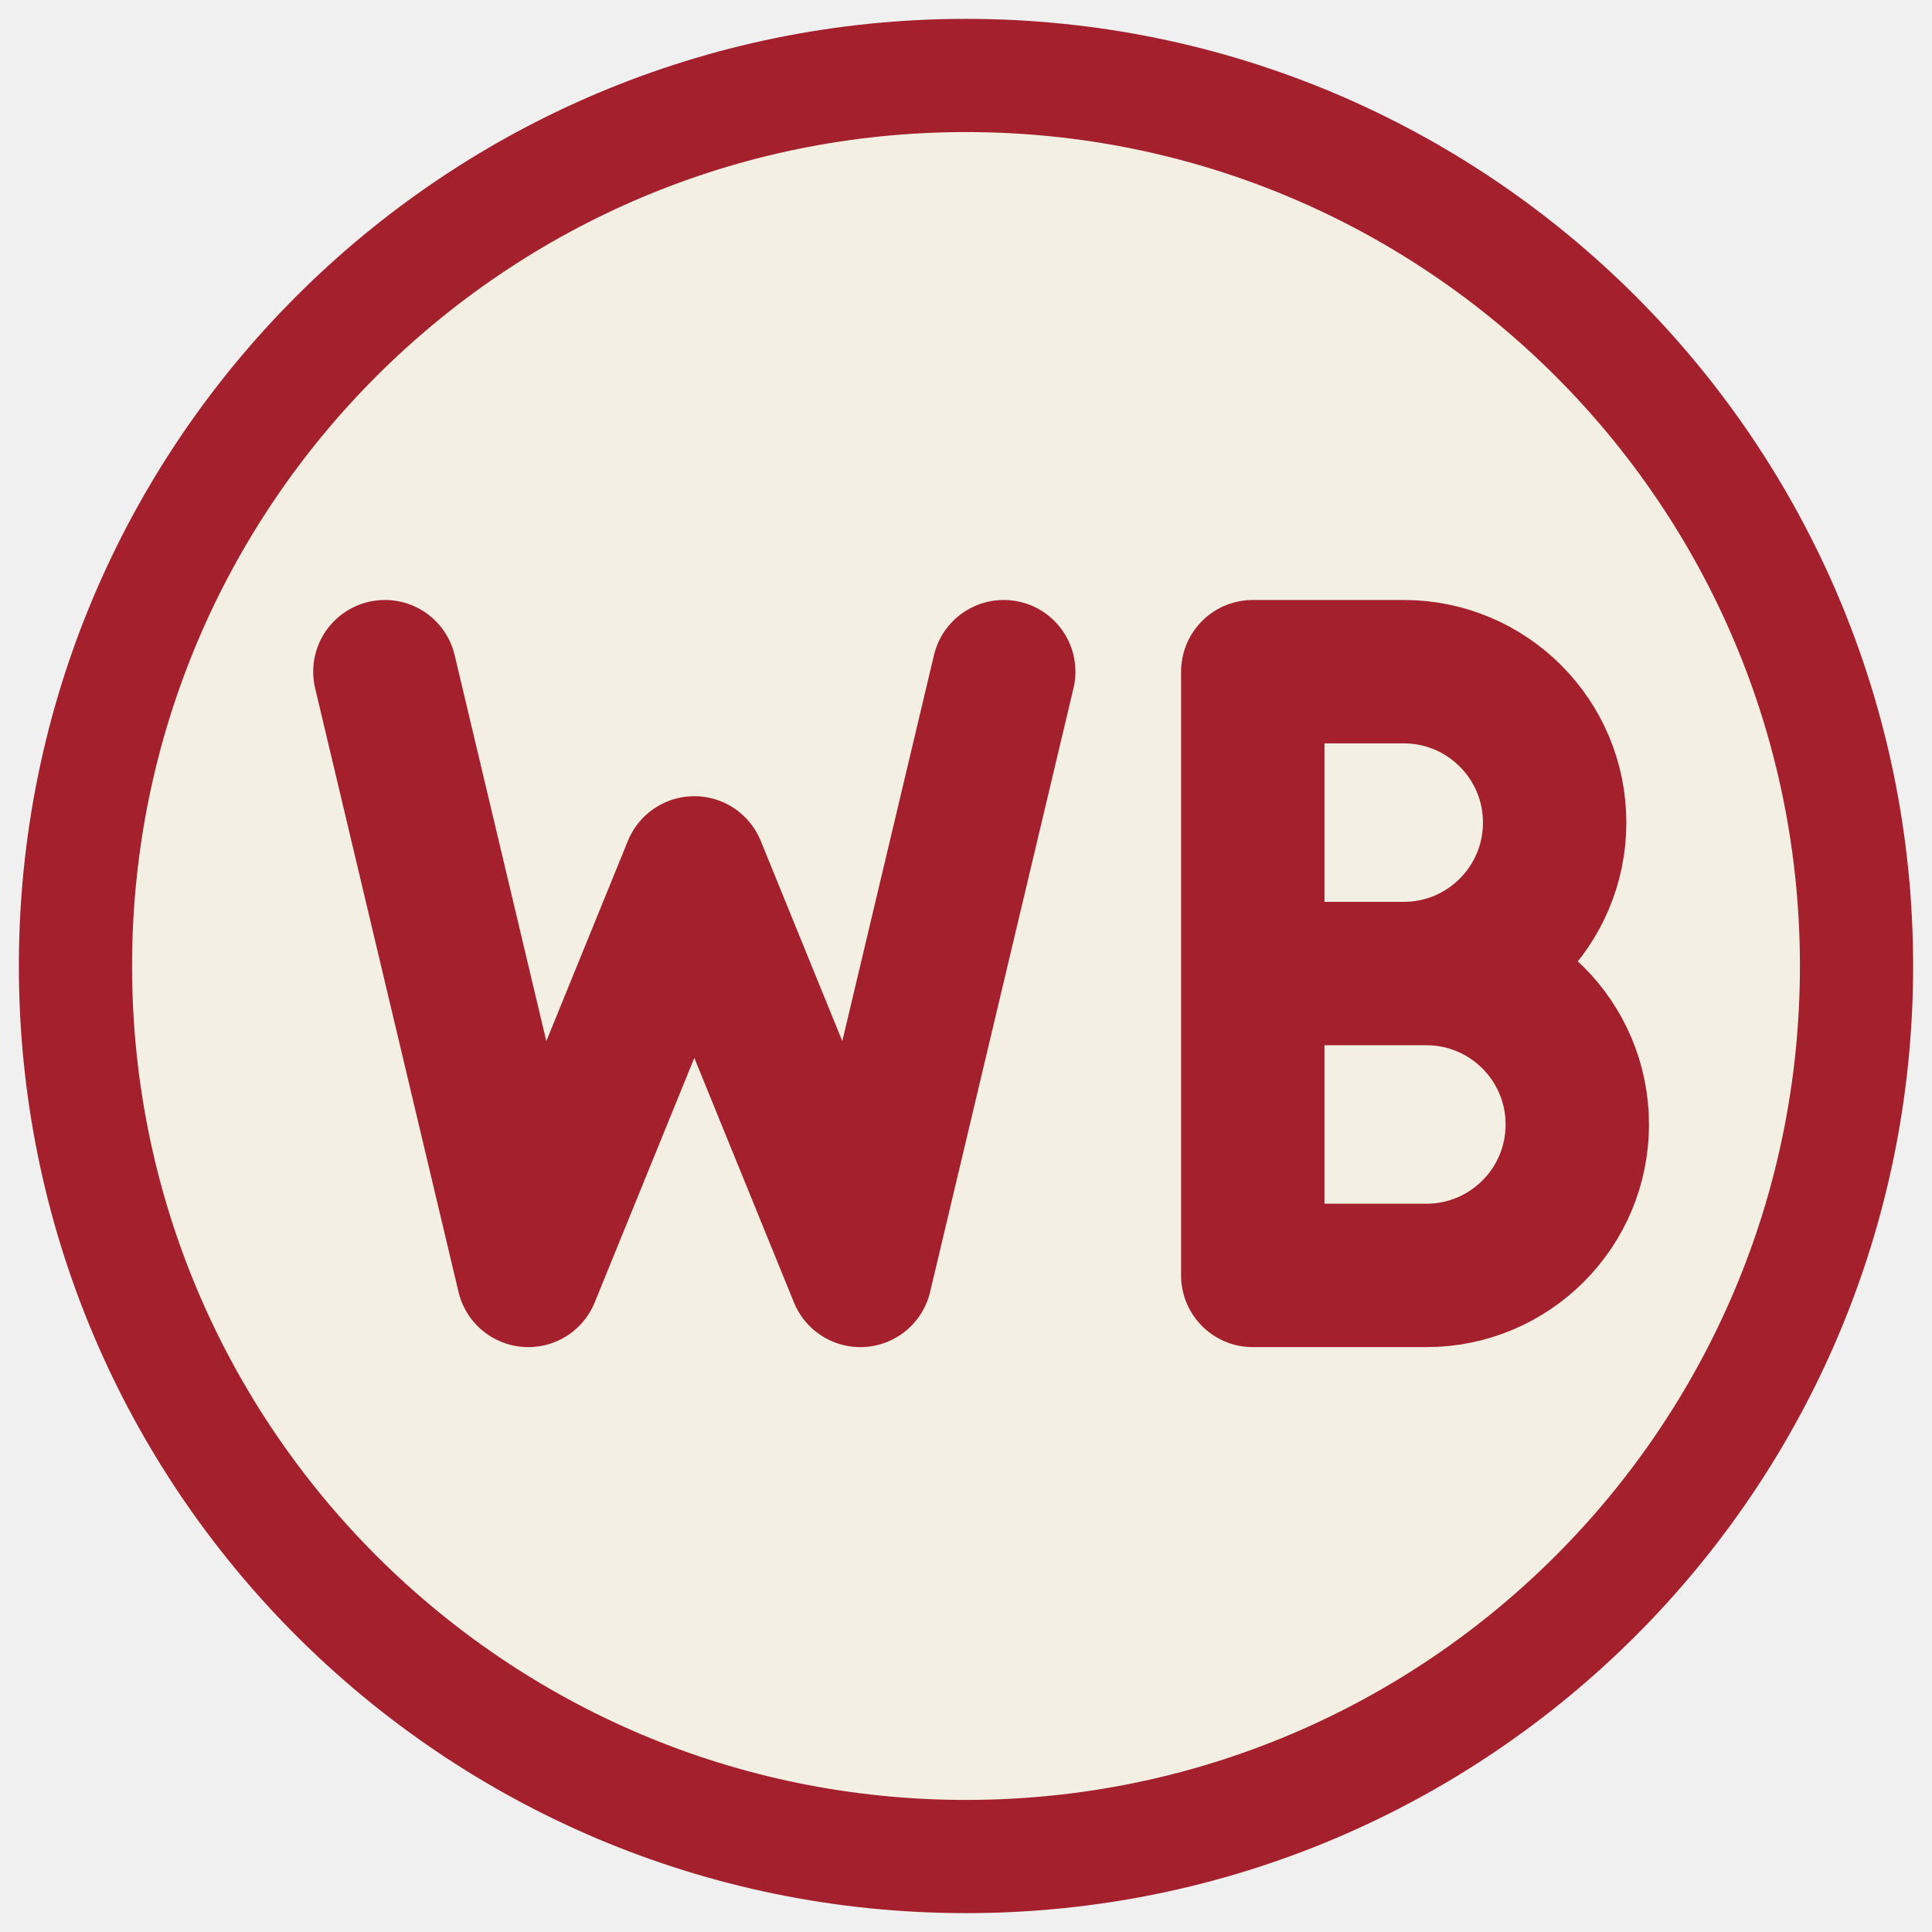
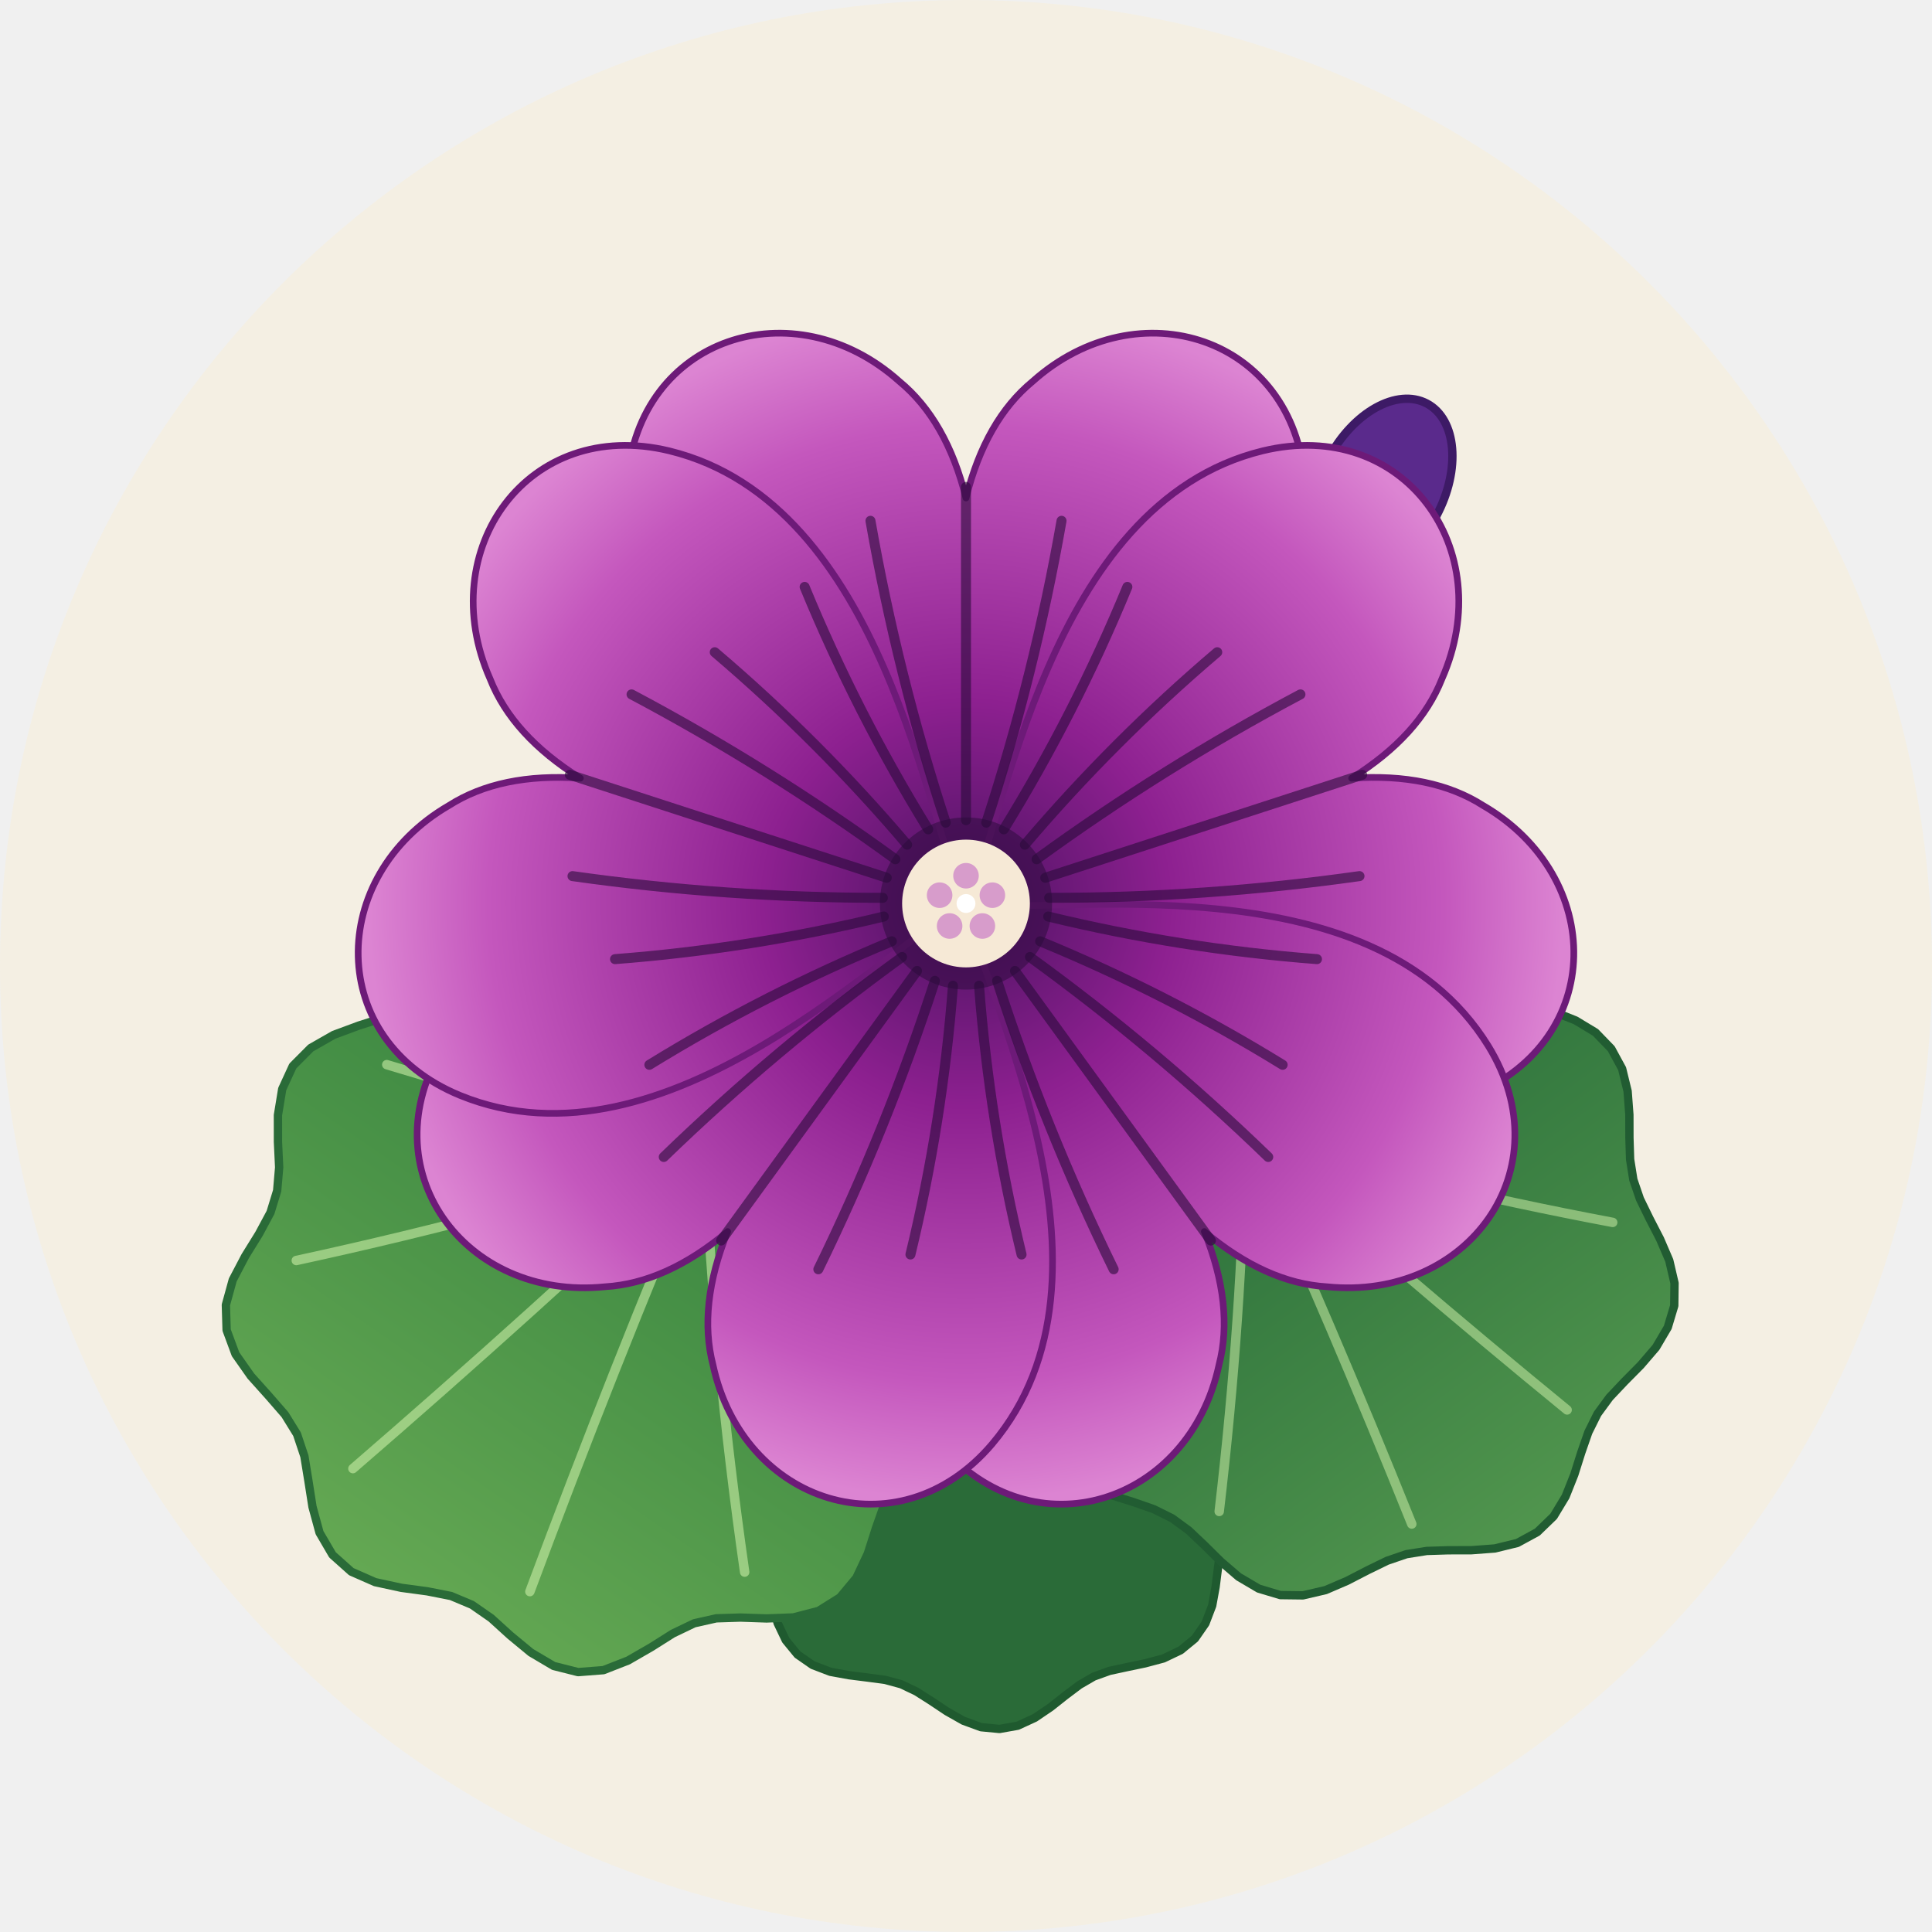
- <svg xmlns="http://www.w3.org/2000/svg" viewBox="0 0 512 512">
-   <circle cx="256" cy="256" r="236" fill="#f4efe3" stroke="#a3202c" stroke-width="30" />
-   <g fill="none" stroke="#a3202c" stroke-width="38" stroke-linecap="round" stroke-linejoin="round" transform="translate(10 0)">
-     <path d="M92 178L130 338L174 230L218 338L256 178" />
-     <path d="M322 178V338M322 178H362a40 40 0 0 1 0 80H322M322 258H368a40 40 0 0 1 0 80H322" />
+ <svg xmlns="http://www.w3.org/2000/svg" xmlns:xlink="http://www.w3.org/1999/xlink" viewBox="0 0 512 512">
+   <circle cx="256" cy="256" r="256" fill="#f4efe3" />
+   <g transform="translate(256 256) scale(0.92) translate(-256 -256)">
+     <defs>
+       <radialGradient id="p" gradientUnits="userSpaceOnUse" cx="0" cy="0" r="215">
+         <stop offset="0" stop-color="#4b1261" />
+         <stop offset="0.34" stop-color="#8d2090" />
+         <stop offset="0.8" stop-color="#c457bd" />
+         <stop offset="1" stop-color="#dc84d2" />
+       </radialGradient>
+       <linearGradient id="g1" x1="0" y1="-1" x2="0" y2="1">
+         <stop offset="0" stop-color="#9ad46a" />
+         <stop offset="1" stop-color="#2f7d3c" />
+       </linearGradient>
+       <linearGradient id="g2" x1="0" y1="-1" x2="0" y2="1">
+         <stop offset="0" stop-color="#7cc063" />
+         <stop offset="1" stop-color="#256a38" />
+       </linearGradient>
+       <path id="petal" d="M0 0C-22-22-128-72-122-152C-118-204-62-222-24-188Q-7-174 0-146Q7-174 24-188C62-222 118-204 122-152C128-72 22-22 0 0Z" />
+       <path id="leaf1" d="M139.3 0.0L137.7 9.0L133.6 17.6L128.1 25.5L122.5 32.8L118.3 40.1L115.8 47.9L114.8 56.6L114.3 66.0L113.1 75.6L110.0 84.4L104.6 91.7L96.9 96.9L87.9 100.2L78.4 102.2L69.5 104.0L61.4 106.3L53.9 109.2L46.4 112.1L38.4 113.3L29.9 111.4L21.1 106.2L13.0 98.9L6.0 91.7L0.0 87.1L-5.7 86.3L-11.8 89.3L-19.0 95.3L-27.6 103.1L-37.6 110.9L-48.4 116.9L-59.0 119.7L-68.5 118.7L-76.1 113.9L-81.8 106.6L-86.0 98.1L-89.7 89.7L-93.9 82.3L-99.4 76.3L-106.4 71.1L-114.3 66.0L-122.0 60.2L-128.1 53.1L-131.7 44.7L-132.5 35.5L-130.9 26.0L-128.1 16.9L-125.7 8.2L-124.7 0.0L-125.7 -8.2L-128.1 -16.9L-130.9 -26.0L-132.5 -35.5L-131.7 -44.7L-128.1 -53.1L-122.0 -60.2L-114.3 -66.0L-106.4 -71.1L-99.4 -76.3L-93.9 -82.3L-89.7 -89.7L-86.1 -98.2L-82.0 -106.9L-76.7 -114.8L-69.6 -120.6L-61.1 -123.8L-51.6 -124.5L-42.0 -123.7L-32.8 -122.5L-24.4 -122.5L-16.4 -124.2L-8.4 -127.7L-0.0 -132.0L8.9 -135.7L18.1 -137.5L27.1 -136.4L35.5 -132.5L42.9 -126.3L49.5 -119.4L55.7 -113.0L62.4 -108.0L70.0 -104.7L78.7 -102.5L88.0 -100.3L97.0 -97.0L104.6 -91.7L110.0 -84.4L113.1 -75.6L114.3 -66.0L114.8 -56.6L115.8 -47.9L118.3 -40.1L122.5 -32.8L128.1 -25.5L133.6 -17.6L137.7 -9.0Z" />
+       <path id="leaf2" d="M124.5 0.0L123.4 8.1L120.2 15.8L115.7 23.0L110.8 29.7L106.4 36.1L103.0 42.7L100.8 49.7L99.4 57.4L98.1 65.6L96.2 73.8L92.9 81.5L88.0 88.0L81.4 92.8L73.6 95.9L65.1 97.4L56.5 97.8L48.1 97.5L40.1 96.7L32.4 95.4L25.0 93.2L17.9 90.1L11.4 86.4L5.5 83.4L0.0 82.2L-5.5 83.4L-11.4 86.4L-17.9 90.1L-25.0 93.2L-32.4 95.4L-40.1 96.7L-48.1 97.5L-56.5 97.8L-65.1 97.4L-73.6 95.9L-81.4 92.8L-88.0 88.0L-92.9 81.5L-96.2 73.8L-98.1 65.6L-99.4 57.4L-100.8 49.7L-103.0 42.7L-106.4 36.1L-110.8 29.7L-115.7 23.0L-120.2 15.8L-123.4 8.1L-124.5 0.0L-123.4 -8.1L-120.2 -15.8L-115.7 -23.0L-110.8 -29.7L-106.4 -36.1L-103.0 -42.7L-100.8 -49.7L-99.4 -57.4L-98.1 -65.6L-96.2 -73.8L-92.9 -81.5L-88.0 -88.0L-81.5 -92.9L-73.8 -96.2L-65.6 -98.1L-57.4 -99.4L-49.7 -100.8L-42.7 -103.0L-36.1 -106.4L-29.7 -110.8L-23.0 -115.7L-15.8 -120.2L-8.1 -123.4L-0.0 -124.5L8.1 -123.4L15.8 -120.2L23.0 -115.7L29.7 -110.8L36.1 -106.4L42.7 -103.0L49.7 -100.8L57.4 -99.4L65.6 -98.1L73.8 -96.2L81.5 -92.9L88.0 -88.0L92.9 -81.5L96.2 -73.8L98.1 -65.6L99.4 -57.4L100.8 -49.7L103.0 -42.7L106.4 -36.1L110.8 -29.7L115.7 -23.0L120.2 -15.8L123.4 -8.1Z" />
+       <path id="leaf3" d="M101.3 0.0L100.4 6.6L97.8 12.9L94.2 18.7L90.2 24.2L86.6 29.4L83.8 34.7L82.0 40.4L80.9 46.7L79.8 53.3L78.3 60.0L75.6 66.3L71.6 71.6L66.2 75.5L59.9 78.0L53.0 79.2L45.9 79.5L39.1 79.3L32.6 78.7L26.3 77.6L20.3 75.9L14.6 73.3L9.3 70.3L4.4 67.8L0.0 66.8L-4.4 67.8L-9.3 70.3L-14.6 73.3L-20.3 75.9L-26.3 77.6L-32.6 78.7L-39.1 79.3L-45.9 79.5L-53.0 79.2L-59.9 78.0L-66.2 75.5L-71.6 71.6L-75.6 66.3L-78.3 60.0L-79.8 53.3L-80.9 46.7L-82.0 40.4L-83.8 34.7L-86.6 29.4L-90.2 24.2L-94.2 18.7L-97.8 12.9L-100.4 6.6L-101.3 0.0L-100.4 -6.6L-97.8 -12.9L-94.2 -18.7L-90.2 -24.2L-86.6 -29.4L-83.8 -34.7L-82.0 -40.4L-80.9 -46.7L-79.8 -53.3L-78.3 -60.0L-75.6 -66.3L-71.6 -71.6L-66.3 -75.6L-60.0 -78.3L-53.3 -79.8L-46.7 -80.9L-40.4 -82.0L-34.7 -83.8L-29.4 -86.6L-24.2 -90.2L-18.7 -94.2L-12.9 -97.8L-6.6 -100.4L-0.0 -101.3L6.6 -100.4L12.9 -97.8L18.7 -94.2L24.2 -90.2L29.4 -86.6L34.7 -83.8L40.4 -82.0L46.7 -80.9L53.3 -79.8L60.0 -78.3L66.3 -75.6L71.6 -71.6L75.6 -66.3L78.3 -60.0L79.8 -53.3L80.9 -46.7L82.0 -40.4L83.8 -34.7L86.6 -29.4L90.2 -24.2L94.2 -18.7L97.8 -12.9L100.4 -6.6Z" />
+       <g id="veins" fill="none" stroke="#2a0a3a" stroke-width="3.6" stroke-linecap="round" opacity="0.6">
+         <path d="M-13.6 -26.7Q-39.4 -68.6 -58.1 -114.0" />
+         <path d="M-7.3 -29.1Q-24.7 -82.5 -34.4 -137.8" />
+         <path d="M0.0 -30.0Q0.0 -90.0 0.0 -150.0" />
+         <path d="M7.3 -29.1Q24.7 -82.5 34.4 -137.8" />
+         <path d="M13.6 -26.7Q39.4 -68.6 58.1 -114.0" />
+       </g>
+     </defs>
+     <g transform="translate(256 238) scale(0.8)">
+       <g transform="translate(8 196) rotate(177.7)">
+         <use xlink:href="#leaf3" fill="#2a6b38" stroke="#1f5a2f" stroke-width="3" stroke-linejoin="round" />
+       </g>
+       <g transform="translate(-128 138) rotate(-145.2)">
+         <use xlink:href="#leaf1" fill="url(#g1)" stroke="#2a6b38" stroke-width="3" stroke-linejoin="round" />
+         <path d="M0.0 59.4Q-50.3 39.6 -111.8 19.7M0.0 59.4Q-44.2 1.3 -98.3 -56.8M0.0 59.4Q-17.5 -23.6 -38.8 -106.7M0.0 59.4Q17.5 -23.6 38.8 -106.7M0.0 59.4Q44.2 1.3 98.3 -56.8M0.0 59.4Q50.3 39.6 111.8 19.7" fill="none" stroke="#d6f5ae" stroke-width="3.4" stroke-linecap="round" opacity="0.55" />
+       </g>
+       <g transform="translate(132 126) rotate(143.7)">
+         <use xlink:href="#leaf2" fill="url(#g2)" stroke="#215c32" stroke-width="3" stroke-linejoin="round" />
+         <path d="M0.0 53.1Q-45.0 35.4 -99.9 17.6M0.0 53.1Q-39.5 1.2 -87.9 -50.7M0.0 53.1Q-15.6 -21.1 -34.7 -95.4M0.0 53.1Q15.6 -21.1 34.7 -95.4M0.0 53.1Q39.5 1.2 87.9 -50.7M0.0 53.1Q45.0 35.4 99.9 17.6" fill="none" stroke="#d6f5ae" stroke-width="3.4" stroke-linecap="round" opacity="0.5" />
+       </g>
+       <g transform="translate(150 -150) rotate(28)">
+         <ellipse rx="22" ry="34" fill="#5a2a8c" stroke="#3d1a66" stroke-width="3" />
+         <path d="M-14 22C-6 36 6 36 14 22L0 46Z" fill="#4a9a46" />
+       </g>
+       <g fill="url(#p)" stroke="#6d1a78" stroke-width="2.4" stroke-linejoin="round">
+         <use xlink:href="#petal" />
+         <use xlink:href="#petal" transform="rotate(72)" />
+         <use xlink:href="#petal" transform="rotate(144)" />
+         <use xlink:href="#petal" transform="rotate(216)" />
+         <use xlink:href="#petal" transform="rotate(288)" />
+       </g>
+       <use xlink:href="#veins" />
+       <use xlink:href="#veins" transform="rotate(72)" />
+       <use xlink:href="#veins" transform="rotate(144)" />
+       <use xlink:href="#veins" transform="rotate(216)" />
+       <use xlink:href="#veins" transform="rotate(288)" />
+       <circle r="31" fill="#2a0a3a" opacity="0.5" />
+       <circle r="23" fill="#f6e9d6" />
+       <g fill="#d79ccb">
+         <circle cx="0" cy="-10" r="4.6" />
+         <circle cx="9.5" cy="-3" r="4.6" />
+         <circle cx="5.9" cy="8.1" r="4.6" />
+         <circle cx="-5.9" cy="8.1" r="4.6" />
+         <circle cx="-9.5" cy="-3" r="4.6" />
+       </g>
+       <circle r="3.4" fill="#fff" />
+     </g>
  </g>
</svg>
